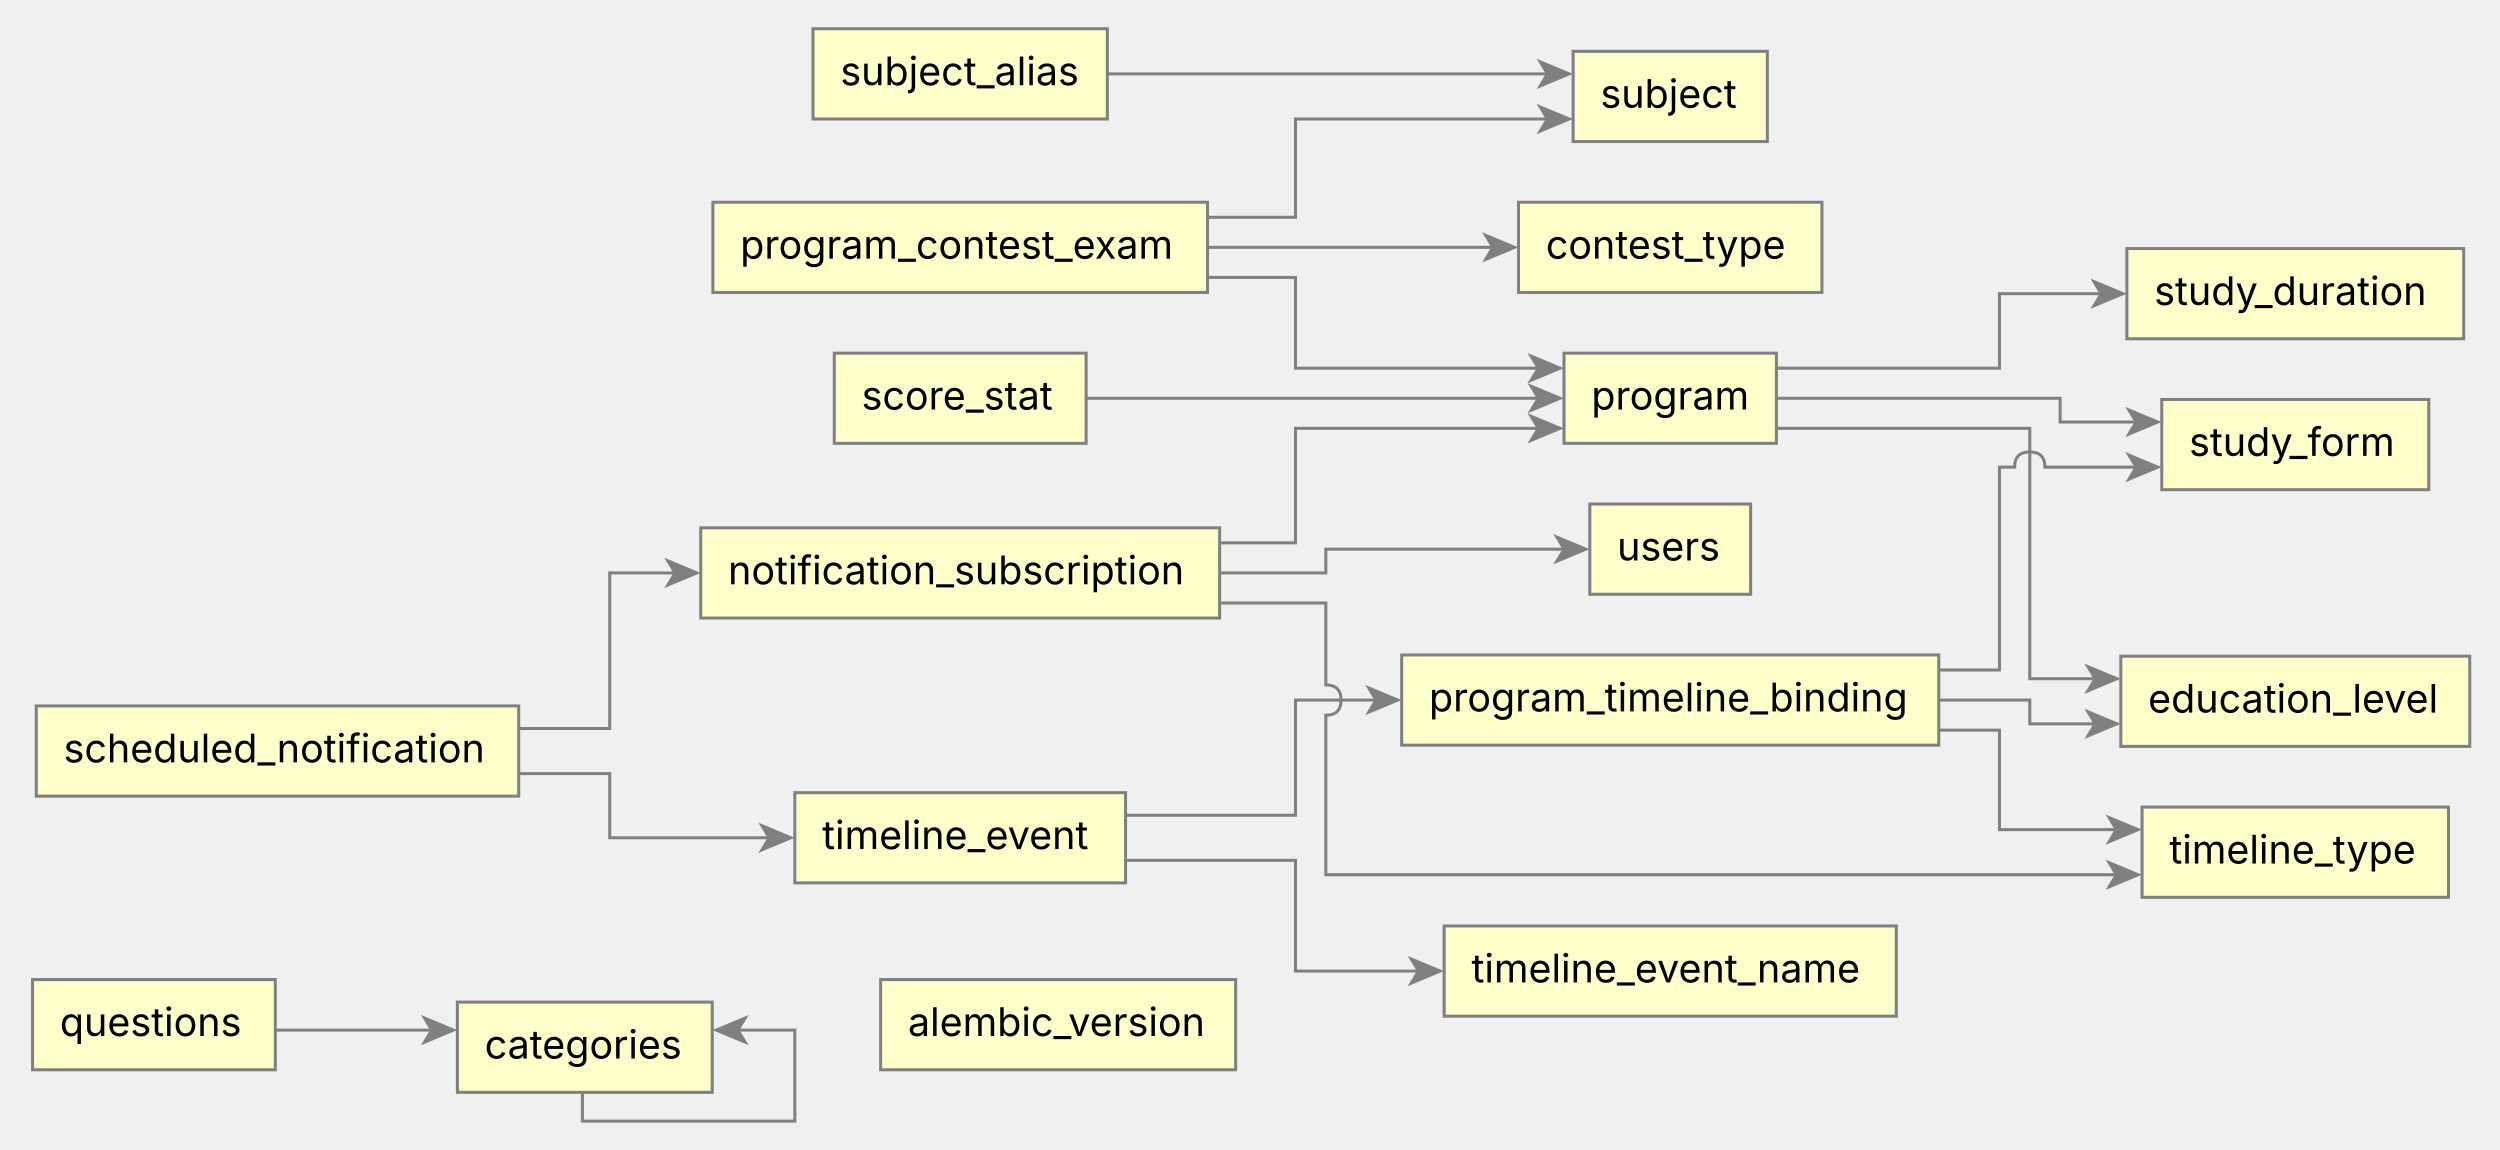
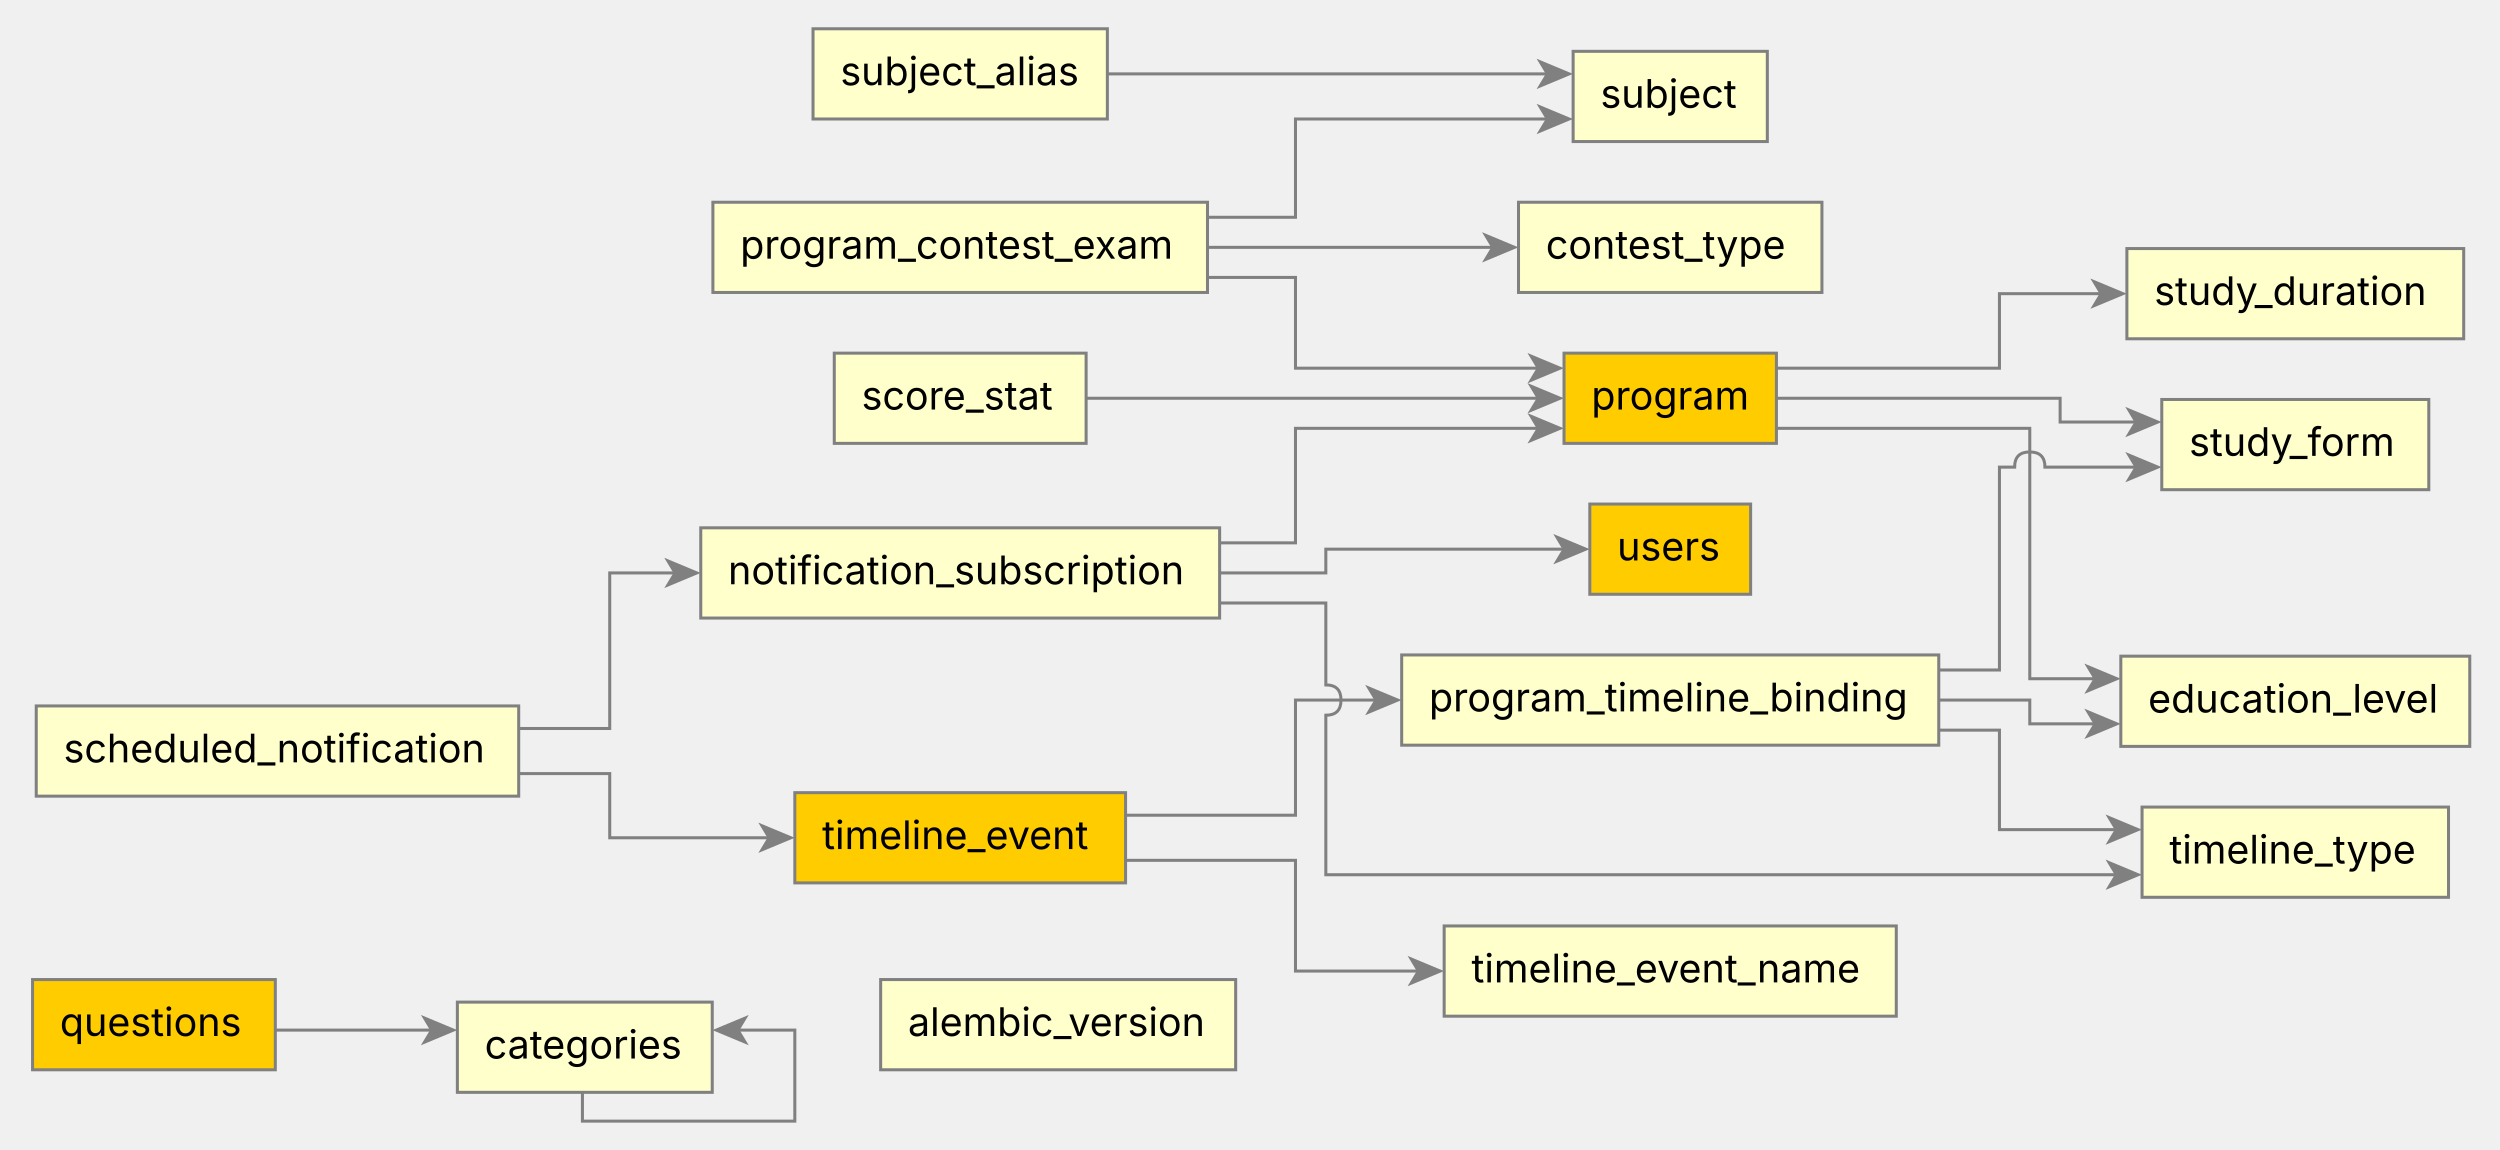
<svg xmlns="http://www.w3.org/2000/svg" fill-opacity="1" color-rendering="auto" color-interpolation="auto" text-rendering="auto" stroke="black" stroke-linecap="square" width="787" stroke-miterlimit="10" shape-rendering="auto" stroke-opacity="1" fill="black" stroke-dasharray="none" font-weight="normal" stroke-width="1" height="362" font-family="'Dialog'" font-style="normal" stroke-linejoin="miter" font-size="12px" stroke-dashoffset="0" image-rendering="auto" version="1.1" id="svg101">
  <defs id="genericDefs" />
  <g id="g101">
    <defs id="defs1">
      <clipPath clipPathUnits="userSpaceOnUse" id="clipPath1">
        <path d="M0 0 L787 0 L787 362 L0 362 L0 0 Z" id="path1" />
      </clipPath>
      <clipPath clipPathUnits="userSpaceOnUse" id="clipPath2">
        <path d="M-11.945 -9.484 L811.945 -9.484 L811.945 369.484 L-11.945 369.484 L-11.945 -9.484 Z" id="path2" />
      </clipPath>
    </defs>
    <g fill="white" stroke="white" id="g3" />
    <g fill="silver" stroke="silver" id="g4" />
    <g fill="rgb(255,255,204)" transform="matrix(0.9552,0,0,0.9552,11.4104,9.0597)" stroke="rgb(255,255,204)" id="g5">
      <rect x="278.286" width="117" height="29.733" y="313.344" clip-path="url(#clipPath2)" stroke="none" id="rect4" />
    </g>
    <g fill="gray" stroke-miterlimit="1.45" transform="matrix(0.9552,0,0,0.9552,11.4104,9.0597)" stroke-linecap="butt" stroke="gray" id="g6">
      <rect fill="none" x="278.286" width="117" height="29.733" y="313.344" clip-path="url(#clipPath2)" id="rect5" />
    </g>
    <g stroke-miterlimit="1.45" font-size="13px" font-family="'Inter'" transform="matrix(0.9552,0,0,0.9552,11.4104,9.0597)" stroke-linecap="butt" id="g7">
      <text x="287.286" xml:space="preserve" y="331.938" clip-path="url(#clipPath2)" stroke="none" id="text6">alembic_version</text>
    </g>
    <g fill="rgb(255,255,204)" transform="matrix(0.9552,0,0,0.9552,11.4104,9.0597)" stroke="rgb(255,255,204)" id="g8">
      <rect x="138.786" width="84" height="29.733" y="320.777" clip-path="url(#clipPath2)" stroke="none" id="rect7" />
    </g>
    <g fill="gray" stroke-miterlimit="1.45" transform="matrix(0.9552,0,0,0.9552,11.4104,9.0597)" stroke-linecap="butt" stroke="gray" id="g9">
      <rect fill="none" x="138.786" width="84" height="29.733" y="320.777" clip-path="url(#clipPath2)" id="rect8" />
    </g>
    <g stroke-miterlimit="1.45" font-size="13px" font-family="'Inter'" transform="matrix(0.9552,0,0,0.9552,11.4104,9.0597)" stroke-linecap="butt" id="g10">
      <text x="147.786" xml:space="preserve" y="339.371" clip-path="url(#clipPath2)" stroke="none" id="text9">categories</text>
    </g>
-     <g fill="rgb(255,255,204)" transform="matrix(0.9552,0,0,0.9552,11.4104,9.0597)" stroke="rgb(255,255,204)" id="g11">
-       <rect x="-1.214" width="80" height="29.733" y="313.344" clip-path="url(#clipPath2)" stroke="none" id="rect10" />
+     <g fill="rgb(255,255,204)" transform="matrix(0.9552,0,0,0.9552,11.4104,9.0597)" stroke="rgb(255,255,204)" id="g11" style="fill:#ffcc00">
+       <rect x="-1.214" width="80" height="29.733" y="313.344" clip-path="url(#clipPath2)" stroke="none" id="rect10" style="fill:#ffcc00" />
    </g>
    <g fill="gray" stroke-miterlimit="1.45" transform="matrix(0.9552,0,0,0.9552,11.4104,9.0597)" stroke-linecap="butt" stroke="gray" id="g12">
      <rect fill="none" x="-1.214" width="80" height="29.733" y="313.344" clip-path="url(#clipPath2)" id="rect11" />
    </g>
    <g stroke-miterlimit="1.45" font-size="13px" font-family="'Inter'" transform="matrix(0.9552,0,0,0.9552,11.4104,9.0597)" stroke-linecap="butt" id="g13">
      <text x="7.786" xml:space="preserve" y="331.938" clip-path="url(#clipPath2)" stroke="none" id="text12">questions</text>
    </g>
    <g fill="rgb(255,255,204)" transform="matrix(0.9552,0,0,0.9552,11.4104,9.0597)" stroke="rgb(255,255,204)" id="g14">
      <rect x="488.5" width="100" height="29.733" y="57.166" clip-path="url(#clipPath2)" stroke="none" id="rect13" />
    </g>
    <g fill="gray" stroke-miterlimit="1.45" transform="matrix(0.9552,0,0,0.9552,11.4104,9.0597)" stroke-linecap="butt" stroke="gray" id="g15">
      <rect fill="none" x="488.5" width="100" height="29.733" y="57.166" clip-path="url(#clipPath2)" id="rect14" />
    </g>
    <g stroke-miterlimit="1.45" font-size="13px" font-family="'Inter'" transform="matrix(0.9552,0,0,0.9552,11.4104,9.0597)" stroke-linecap="butt" id="g16">
      <text x="497.5" xml:space="preserve" y="75.76" clip-path="url(#clipPath2)" stroke="none" id="text15">contest_type</text>
    </g>
    <g fill="rgb(255,255,204)" transform="matrix(0.9552,0,0,0.9552,11.4104,9.0597)" stroke="rgb(255,255,204)" id="g17">
      <rect x="223" width="163" height="29.733" y="57.166" clip-path="url(#clipPath2)" stroke="none" id="rect16" />
    </g>
    <g fill="gray" stroke-miterlimit="1.45" transform="matrix(0.9552,0,0,0.9552,11.4104,9.0597)" stroke-linecap="butt" stroke="gray" id="g18">
      <rect fill="none" x="223" width="163" height="29.733" y="57.166" clip-path="url(#clipPath2)" id="rect17" />
    </g>
    <g stroke-miterlimit="1.45" font-size="13px" font-family="'Inter'" transform="matrix(0.9552,0,0,0.9552,11.4104,9.0597)" stroke-linecap="butt" id="g19">
      <text x="232" xml:space="preserve" y="75.76" clip-path="url(#clipPath2)" stroke="none" id="text18">program_contest_exam</text>
    </g>
    <g fill="rgb(255,255,204)" transform="matrix(0.9552,0,0,0.9552,11.4104,9.0597)" stroke="rgb(255,255,204)" id="g20">
      <rect x="687" width="115" height="29.733" y="206.766" clip-path="url(#clipPath2)" stroke="none" id="rect19" />
    </g>
    <g fill="gray" stroke-miterlimit="1.45" transform="matrix(0.9552,0,0,0.9552,11.4104,9.0597)" stroke-linecap="butt" stroke="gray" id="g21">
      <rect fill="none" x="687" width="115" height="29.733" y="206.766" clip-path="url(#clipPath2)" id="rect20" />
    </g>
    <g stroke-miterlimit="1.45" font-size="13px" font-family="'Inter'" transform="matrix(0.9552,0,0,0.9552,11.4104,9.0597)" stroke-linecap="butt" id="g22">
      <text x="696" xml:space="preserve" y="225.36" clip-path="url(#clipPath2)" stroke="none" id="text21">education_level</text>
    </g>
    <g fill="rgb(255,255,204)" transform="matrix(0.9552,0,0,0.9552,11.4104,9.0597)" stroke="rgb(255,255,204)" id="g23">
      <rect x="503.5" width="70" height="29.733" y="106.899" clip-path="url(#clipPath2)" stroke="none" id="rect22" />
    </g>
-     <g fill="gray" stroke-miterlimit="1.45" transform="matrix(0.9552,0,0,0.9552,11.4104,9.0597)" stroke-linecap="butt" stroke="gray" id="g24">
-       <rect fill="none" x="503.5" width="70" height="29.733" y="106.899" clip-path="url(#clipPath2)" id="rect23" />
+     <g fill="gray" stroke-miterlimit="1.45" transform="matrix(0.9552,0,0,0.9552,11.4104,9.0597)" stroke-linecap="butt" stroke="gray" id="g24" style="fill:#ffcc00">
+       <rect fill="none" x="503.5" width="70" height="29.733" y="106.899" clip-path="url(#clipPath2)" id="rect23" style="fill:#ffcc00" />
    </g>
    <g stroke-miterlimit="1.45" font-size="13px" font-family="'Inter'" transform="matrix(0.9552,0,0,0.9552,11.4104,9.0597)" stroke-linecap="butt" id="g25">
      <text x="512.5" xml:space="preserve" y="125.493" clip-path="url(#clipPath2)" stroke="none" id="text24">program</text>
    </g>
    <g fill="rgb(255,255,204)" transform="matrix(0.9552,0,0,0.9552,11.4104,9.0597)" stroke="rgb(255,255,204)" id="g26">
      <rect x="450" width="177" height="29.733" y="206.365" clip-path="url(#clipPath2)" stroke="none" id="rect25" />
    </g>
    <g fill="gray" stroke-miterlimit="1.45" transform="matrix(0.9552,0,0,0.9552,11.4104,9.0597)" stroke-linecap="butt" stroke="gray" id="g27">
      <rect fill="none" x="450" width="177" height="29.733" y="206.365" clip-path="url(#clipPath2)" id="rect26" />
    </g>
    <g stroke-miterlimit="1.45" font-size="13px" font-family="'Inter'" transform="matrix(0.9552,0,0,0.9552,11.4104,9.0597)" stroke-linecap="butt" id="g28">
      <text x="459" xml:space="preserve" y="224.959" clip-path="url(#clipPath2)" stroke="none" id="text27">program_timeline_binding</text>
    </g>
    <g fill="rgb(255,255,204)" transform="matrix(0.9552,0,0,0.9552,11.4104,9.0597)" stroke="rgb(255,255,204)" id="g29">
      <rect x="219" width="171" height="29.733" y="164.467" clip-path="url(#clipPath2)" stroke="none" id="rect28" />
    </g>
    <g fill="gray" stroke-miterlimit="1.45" transform="matrix(0.9552,0,0,0.9552,11.4104,9.0597)" stroke-linecap="butt" stroke="gray" id="g30">
      <rect fill="none" x="219" width="171" height="29.733" y="164.467" clip-path="url(#clipPath2)" id="rect29" />
    </g>
    <g stroke-miterlimit="1.45" font-size="13px" font-family="'Inter'" transform="matrix(0.9552,0,0,0.9552,11.4104,9.0597)" stroke-linecap="butt" id="g31">
      <text x="228" xml:space="preserve" y="183.06" clip-path="url(#clipPath2)" stroke="none" id="text30">notification_subscription</text>
    </g>
    <g fill="rgb(255,255,204)" transform="matrix(0.9552,0,0,0.9552,11.4104,9.0597)" stroke="rgb(255,255,204)" id="g32">
      <rect x="0" width="159" height="29.733" y="223.166" clip-path="url(#clipPath2)" stroke="none" id="rect31" />
    </g>
    <g fill="gray" stroke-miterlimit="1.45" transform="matrix(0.9552,0,0,0.9552,11.4104,9.0597)" stroke-linecap="butt" stroke="gray" id="g33">
      <rect fill="none" x="0" width="159" height="29.733" y="223.166" clip-path="url(#clipPath2)" id="rect32" />
    </g>
    <g stroke-miterlimit="1.45" font-size="13px" font-family="'Inter'" transform="matrix(0.9552,0,0,0.9552,11.4104,9.0597)" stroke-linecap="butt" id="g34">
      <text x="9" xml:space="preserve" y="241.76" clip-path="url(#clipPath2)" stroke="none" id="text33">scheduled_notification</text>
    </g>
    <g fill="rgb(255,255,204)" transform="matrix(0.9552,0,0,0.9552,11.4104,9.0597)" stroke="rgb(255,255,204)" id="g35">
      <rect x="263" width="83" height="29.733" y="106.899" clip-path="url(#clipPath2)" stroke="none" id="rect34" />
    </g>
    <g fill="gray" stroke-miterlimit="1.45" transform="matrix(0.9552,0,0,0.9552,11.4104,9.0597)" stroke-linecap="butt" stroke="gray" id="g36">
      <rect fill="none" x="263" width="83" height="29.733" y="106.899" clip-path="url(#clipPath2)" id="rect35" />
    </g>
    <g stroke-miterlimit="1.45" font-size="13px" font-family="'Inter'" transform="matrix(0.9552,0,0,0.9552,11.4104,9.0597)" stroke-linecap="butt" id="g37">
      <text x="272" xml:space="preserve" y="125.493" clip-path="url(#clipPath2)" stroke="none" id="text36">score_stat</text>
    </g>
-     <g fill="rgb(255,255,204)" transform="matrix(0.9552,0,0,0.9552,11.4104,9.0597)" stroke="rgb(255,255,204)" id="g38">
-       <rect x="250" width="109" height="29.733" y="251.749" clip-path="url(#clipPath2)" stroke="none" id="rect37" />
+     <g fill="rgb(255,255,204)" transform="matrix(0.9552,0,0,0.9552,11.4104,9.0597)" stroke="rgb(255,255,204)" id="g38" style="fill:#ffcc00">
+       <rect x="250" width="109" height="29.733" y="251.749" clip-path="url(#clipPath2)" stroke="none" id="rect37" style="fill:#ffcc00" />
    </g>
    <g fill="gray" stroke-miterlimit="1.45" transform="matrix(0.9552,0,0,0.9552,11.4104,9.0597)" stroke-linecap="butt" stroke="gray" id="g39">
      <rect fill="none" x="250" width="109" height="29.733" y="251.749" clip-path="url(#clipPath2)" id="rect38" />
    </g>
    <g stroke-miterlimit="1.45" font-size="13px" font-family="'Inter'" transform="matrix(0.9552,0,0,0.9552,11.4104,9.0597)" stroke-linecap="butt" id="g40">
      <text x="259" xml:space="preserve" y="270.343" clip-path="url(#clipPath2)" stroke="none" id="text39">timeline_event</text>
    </g>
    <g fill="rgb(255,255,204)" transform="matrix(0.9552,0,0,0.9552,11.4104,9.0597)" stroke="rgb(255,255,204)" id="g41">
      <rect x="689" width="111" height="29.733" y="72.434" clip-path="url(#clipPath2)" stroke="none" id="rect40" />
    </g>
    <g fill="gray" stroke-miterlimit="1.45" transform="matrix(0.9552,0,0,0.9552,11.4104,9.0597)" stroke-linecap="butt" stroke="gray" id="g42">
      <rect fill="none" x="689" width="111" height="29.733" y="72.434" clip-path="url(#clipPath2)" id="rect41" />
    </g>
    <g stroke-miterlimit="1.45" font-size="13px" font-family="'Inter'" transform="matrix(0.9552,0,0,0.9552,11.4104,9.0597)" stroke-linecap="butt" id="g43">
      <text x="698" xml:space="preserve" y="91.028" clip-path="url(#clipPath2)" stroke="none" id="text42">study_duration</text>
    </g>
    <g fill="rgb(255,255,204)" transform="matrix(0.9552,0,0,0.9552,11.4104,9.0597)" stroke="rgb(255,255,204)" id="g44">
      <rect x="700.5" width="88" height="29.733" y="122.167" clip-path="url(#clipPath2)" stroke="none" id="rect43" />
    </g>
    <g fill="gray" stroke-miterlimit="1.45" transform="matrix(0.9552,0,0,0.9552,11.4104,9.0597)" stroke-linecap="butt" stroke="gray" id="g45">
      <rect fill="none" x="700.5" width="88" height="29.733" y="122.167" clip-path="url(#clipPath2)" id="rect44" />
    </g>
    <g stroke-miterlimit="1.45" font-size="13px" font-family="'Inter'" transform="matrix(0.9552,0,0,0.9552,11.4104,9.0597)" stroke-linecap="butt" id="g46">
      <text x="709.5" xml:space="preserve" y="140.761" clip-path="url(#clipPath2)" stroke="none" id="text45">study_form</text>
    </g>
    <g fill="rgb(255,255,204)" transform="matrix(0.9552,0,0,0.9552,11.4104,9.0597)" stroke="rgb(255,255,204)" id="g47">
      <rect x="506.5" width="64" height="29.733" y="7.433" clip-path="url(#clipPath2)" stroke="none" id="rect46" />
    </g>
    <g fill="gray" stroke-miterlimit="1.45" transform="matrix(0.9552,0,0,0.9552,11.4104,9.0597)" stroke-linecap="butt" stroke="gray" id="g48">
      <rect fill="none" x="506.5" width="64" height="29.733" y="7.433" clip-path="url(#clipPath2)" id="rect47" />
    </g>
    <g stroke-miterlimit="1.45" font-size="13px" font-family="'Inter'" transform="matrix(0.9552,0,0,0.9552,11.4104,9.0597)" stroke-linecap="butt" id="g49">
      <text x="515.5" xml:space="preserve" y="26.027" clip-path="url(#clipPath2)" stroke="none" id="text48">subject</text>
    </g>
    <g fill="rgb(255,255,204)" transform="matrix(0.9552,0,0,0.9552,11.4104,9.0597)" stroke="rgb(255,255,204)" id="g50">
      <rect x="256" width="97" height="29.733" y="0" clip-path="url(#clipPath2)" stroke="none" id="rect49" />
    </g>
    <g fill="gray" stroke-miterlimit="1.45" transform="matrix(0.9552,0,0,0.9552,11.4104,9.0597)" stroke-linecap="butt" stroke="gray" id="g51">
      <rect fill="none" x="256" width="97" height="29.733" y="0" clip-path="url(#clipPath2)" id="rect50" />
    </g>
    <g stroke-miterlimit="1.45" font-size="13px" font-family="'Inter'" transform="matrix(0.9552,0,0,0.9552,11.4104,9.0597)" stroke-linecap="butt" id="g52">
      <text x="265" xml:space="preserve" y="18.594" clip-path="url(#clipPath2)" stroke="none" id="text51">subject_alias</text>
    </g>
    <g fill="rgb(255,255,204)" transform="matrix(0.9552,0,0,0.9552,11.4104,9.0597)" stroke="rgb(255,255,204)" id="g53">
      <rect x="464" width="149" height="29.733" y="295.678" clip-path="url(#clipPath2)" stroke="none" id="rect52" />
    </g>
    <g fill="gray" stroke-miterlimit="1.45" transform="matrix(0.9552,0,0,0.9552,11.4104,9.0597)" stroke-linecap="butt" stroke="gray" id="g54">
      <rect fill="none" x="464" width="149" height="29.733" y="295.678" clip-path="url(#clipPath2)" id="rect53" />
    </g>
    <g stroke-miterlimit="1.45" font-size="13px" font-family="'Inter'" transform="matrix(0.9552,0,0,0.9552,11.4104,9.0597)" stroke-linecap="butt" id="g55">
      <text x="473" xml:space="preserve" y="314.272" clip-path="url(#clipPath2)" stroke="none" id="text54">timeline_event_name</text>
    </g>
    <g fill="rgb(255,255,204)" transform="matrix(0.9552,0,0,0.9552,11.4104,9.0597)" stroke="rgb(255,255,204)" id="g56">
      <rect x="694" width="101" height="29.733" y="256.499" clip-path="url(#clipPath2)" stroke="none" id="rect55" />
    </g>
    <g fill="gray" stroke-miterlimit="1.45" transform="matrix(0.9552,0,0,0.9552,11.4104,9.0597)" stroke-linecap="butt" stroke="gray" id="g57">
      <rect fill="none" x="694" width="101" height="29.733" y="256.499" clip-path="url(#clipPath2)" id="rect56" />
    </g>
    <g stroke-miterlimit="1.45" font-size="13px" font-family="'Inter'" transform="matrix(0.9552,0,0,0.9552,11.4104,9.0597)" stroke-linecap="butt" id="g58">
      <text x="703" xml:space="preserve" y="275.093" clip-path="url(#clipPath2)" stroke="none" id="text57">timeline_type</text>
    </g>
    <g fill="rgb(255,255,204)" transform="matrix(0.9552,0,0,0.9552,11.4104,9.0597)" stroke="rgb(255,255,204)" id="g59">
      <rect x="512" width="53" height="29.733" y="156.632" clip-path="url(#clipPath2)" stroke="none" id="rect58" />
    </g>
-     <g fill="gray" stroke-miterlimit="1.45" transform="matrix(0.9552,0,0,0.9552,11.4104,9.0597)" stroke-linecap="butt" stroke="gray" id="g60">
-       <rect fill="none" x="512" width="53" height="29.733" y="156.632" clip-path="url(#clipPath2)" id="rect59" />
+     <g fill="gray" stroke-miterlimit="1.45" transform="matrix(0.9552,0,0,0.9552,11.4104,9.0597)" stroke-linecap="butt" stroke="gray" id="g60" style="fill:#ffcc00">
+       <rect fill="none" x="512" width="53" height="29.733" y="156.632" clip-path="url(#clipPath2)" id="rect59" style="fill:#ffcc00" />
    </g>
    <g stroke-miterlimit="1.45" font-size="13px" font-family="'Inter'" transform="matrix(0.9552,0,0,0.9552,11.4104,9.0597)" stroke-linecap="butt" id="g61">
      <text x="521" xml:space="preserve" y="175.226" clip-path="url(#clipPath2)" stroke="none" id="text60">users</text>
    </g>
    <g fill="gray" stroke-miterlimit="1.45" transform="matrix(0.9552,0,0,0.9552,11.4104,9.0597)" stroke-linecap="butt" stroke="gray" id="g62">
      <path fill="none" d="M386.025 72.033 L480.475 72.033" clip-path="url(#clipPath2)" id="path61" />
    </g>
    <g fill="gray" stroke-miterlimit="1.45" transform="matrix(0.9552,0,0,0.9552,11.4104,9.0597)" stroke-linecap="butt" stroke="gray" id="g100">
      <path d="M488.475 72.033 L476.475 67.033 L479.475 72.033 L476.475 77.033 Z" stroke="none" clip-path="url(#clipPath2)" id="path62" />
      <path fill="none" d="M573.541 131.677 L657 131.677 L657 214.2 L678.971 214.2" clip-path="url(#clipPath2)" id="path63" />
      <path d="M686.971 214.2 L674.971 209.2 L677.971 214.2 L674.971 219.2 Z" clip-path="url(#clipPath2)" stroke="none" id="path64" />
      <path fill="none" d="M627.029 221.232 L657 221.232 L657 229.066 L678.971 229.066" clip-path="url(#clipPath2)" id="path65" />
      <path d="M686.971 229.066 L674.971 224.066 L677.971 229.066 L674.971 234.066 Z" clip-path="url(#clipPath2)" stroke="none" id="path66" />
      <path fill="none" d="M159.029 230.6 L189 230.6 L189 179.333 L210.971 179.333" clip-path="url(#clipPath2)" id="path67" />
      <path d="M218.971 179.333 L206.971 174.333 L209.971 179.333 L206.971 184.333 Z" clip-path="url(#clipPath2)" stroke="none" id="path68" />
      <path fill="none" d="M390.049 169.422 L415 169.422 L415 131.677 L495.457 131.677" clip-path="url(#clipPath2)" id="path69" />
      <path d="M503.457 131.677 L491.457 126.677 L494.457 131.677 L491.457 136.677 Z" clip-path="url(#clipPath2)" stroke="none" id="path70" />
      <path fill="none" d="M386.028 81.944 L415 81.944 L415 111.855 L495.457 111.855" clip-path="url(#clipPath2)" id="path71" />
      <path d="M503.457 111.855 L491.457 106.855 L494.457 111.855 L491.457 116.855 Z" clip-path="url(#clipPath2)" stroke="none" id="path72" />
      <path fill="none" d="M346.038 121.766 L495.462 121.766" clip-path="url(#clipPath2)" id="path73" />
      <path d="M503.462 121.766 L491.462 116.766 L494.462 121.766 L491.462 126.766 Z" clip-path="url(#clipPath2)" stroke="none" id="path74" />
      <path fill="none" d="M359.027 259.183 L415 259.183 L415 221.232 L441.966 221.232" clip-path="url(#clipPath2)" id="path75" />
      <path d="M449.966 221.232 L437.966 216.232 L440.966 221.232 L437.966 226.232 Z" clip-path="url(#clipPath2)" stroke="none" id="path76" />
      <path fill="none" d="M573.536 111.855 L647 111.855 L647 87.3 L680.959 87.3" clip-path="url(#clipPath2)" id="path77" />
      <path d="M688.959 87.3 L676.959 82.3 L679.959 87.3 L676.959 92.3 Z" clip-path="url(#clipPath2)" stroke="none" id="path78" />
      <path fill="none" d="M573.546 121.766 L667 121.766 L667 129.6 L692.467 129.6" clip-path="url(#clipPath2)" id="path79" />
      <path d="M700.467 129.6 L688.467 124.6 L691.467 129.6 L688.467 134.6 Z" clip-path="url(#clipPath2)" stroke="none" id="path80" />
      <path fill="none" d="M627.039 211.321 L647 211.321 L647 144.467 L652 144.467 Q652 139.467 657 139.467 Q662 139.467 662 144.467 L692.474 144.467" clip-path="url(#clipPath2)" id="path81" />
      <path d="M700.474 144.467 L688.474 139.467 L691.474 144.467 L688.474 149.467 Z" clip-path="url(#clipPath2)" stroke="none" id="path82" />
      <path fill="none" d="M386.028 62.122 L415 62.122 L415 29.733 L498.455 29.733" clip-path="url(#clipPath2)" id="path83" />
      <path d="M506.455 29.733 L494.455 24.733 L497.455 29.733 L494.455 34.733 Z" clip-path="url(#clipPath2)" stroke="none" id="path84" />
      <path fill="none" d="M353.038 14.867 L498.462 14.867" clip-path="url(#clipPath2)" id="path85" />
      <path d="M506.462 14.867 L494.462 9.867 L497.462 14.867 L494.462 19.866 Z" clip-path="url(#clipPath2)" stroke="none" id="path86" />
      <path fill="none" d="M159.029 245.466 L189 245.466 L189 266.616 L241.97 266.616" clip-path="url(#clipPath2)" id="path87" />
      <path d="M249.97 266.616 L237.97 261.616 L240.97 266.616 L237.97 271.616 Z" clip-path="url(#clipPath2)" stroke="none" id="path88" />
      <path fill="none" d="M359.027 274.049 L415 274.049 L415 310.545 L455.952 310.545" clip-path="url(#clipPath2)" id="path89" />
      <path d="M463.952 310.545 L451.952 305.545 L454.952 310.545 L451.952 315.545 Z" clip-path="url(#clipPath2)" stroke="none" id="path90" />
      <path fill="none" d="M390.034 189.244 L425 189.244 L425 216.232 Q430 216.232 430 221.232 Q430 226.232 425 226.232 L425 278.799 L685.967 278.799" clip-path="url(#clipPath2)" id="path91" />
      <path d="M693.967 278.799 L681.967 273.799 L684.967 278.799 L681.967 283.799 Z" clip-path="url(#clipPath2)" stroke="none" id="path92" />
      <path fill="none" d="M627.039 231.143 L647 231.143 L647 263.933 L685.954 263.933" clip-path="url(#clipPath2)" id="path93" />
      <path d="M693.954 263.933 L681.954 258.933 L684.954 263.933 L681.954 268.933 Z" clip-path="url(#clipPath2)" stroke="none" id="path94" />
      <path fill="none" d="M390.034 179.333 L425 179.333 L425 171.499 L503.957 171.499" clip-path="url(#clipPath2)" id="path95" />
      <path d="M511.957 171.499 L499.957 166.499 L502.957 171.499 L499.957 176.499 Z" clip-path="url(#clipPath2)" stroke="none" id="path96" />
      <path fill="none" d="M180 350.548 L180 360 L250 360 L250 330 L230.812 330" clip-path="url(#clipPath2)" id="path97" />
      <path d="M222.812 330 L234.812 335 L231.812 330 L234.812 325 Z" clip-path="url(#clipPath2)" stroke="none" id="path98" />
      <path fill="none" d="M78.815 330 L130.756 330" clip-path="url(#clipPath2)" id="path99" />
      <path d="M138.756 330 L126.757 325 L129.756 330 L126.757 335 Z" clip-path="url(#clipPath2)" stroke="none" id="path100" />
    </g>
  </g>
</svg>
